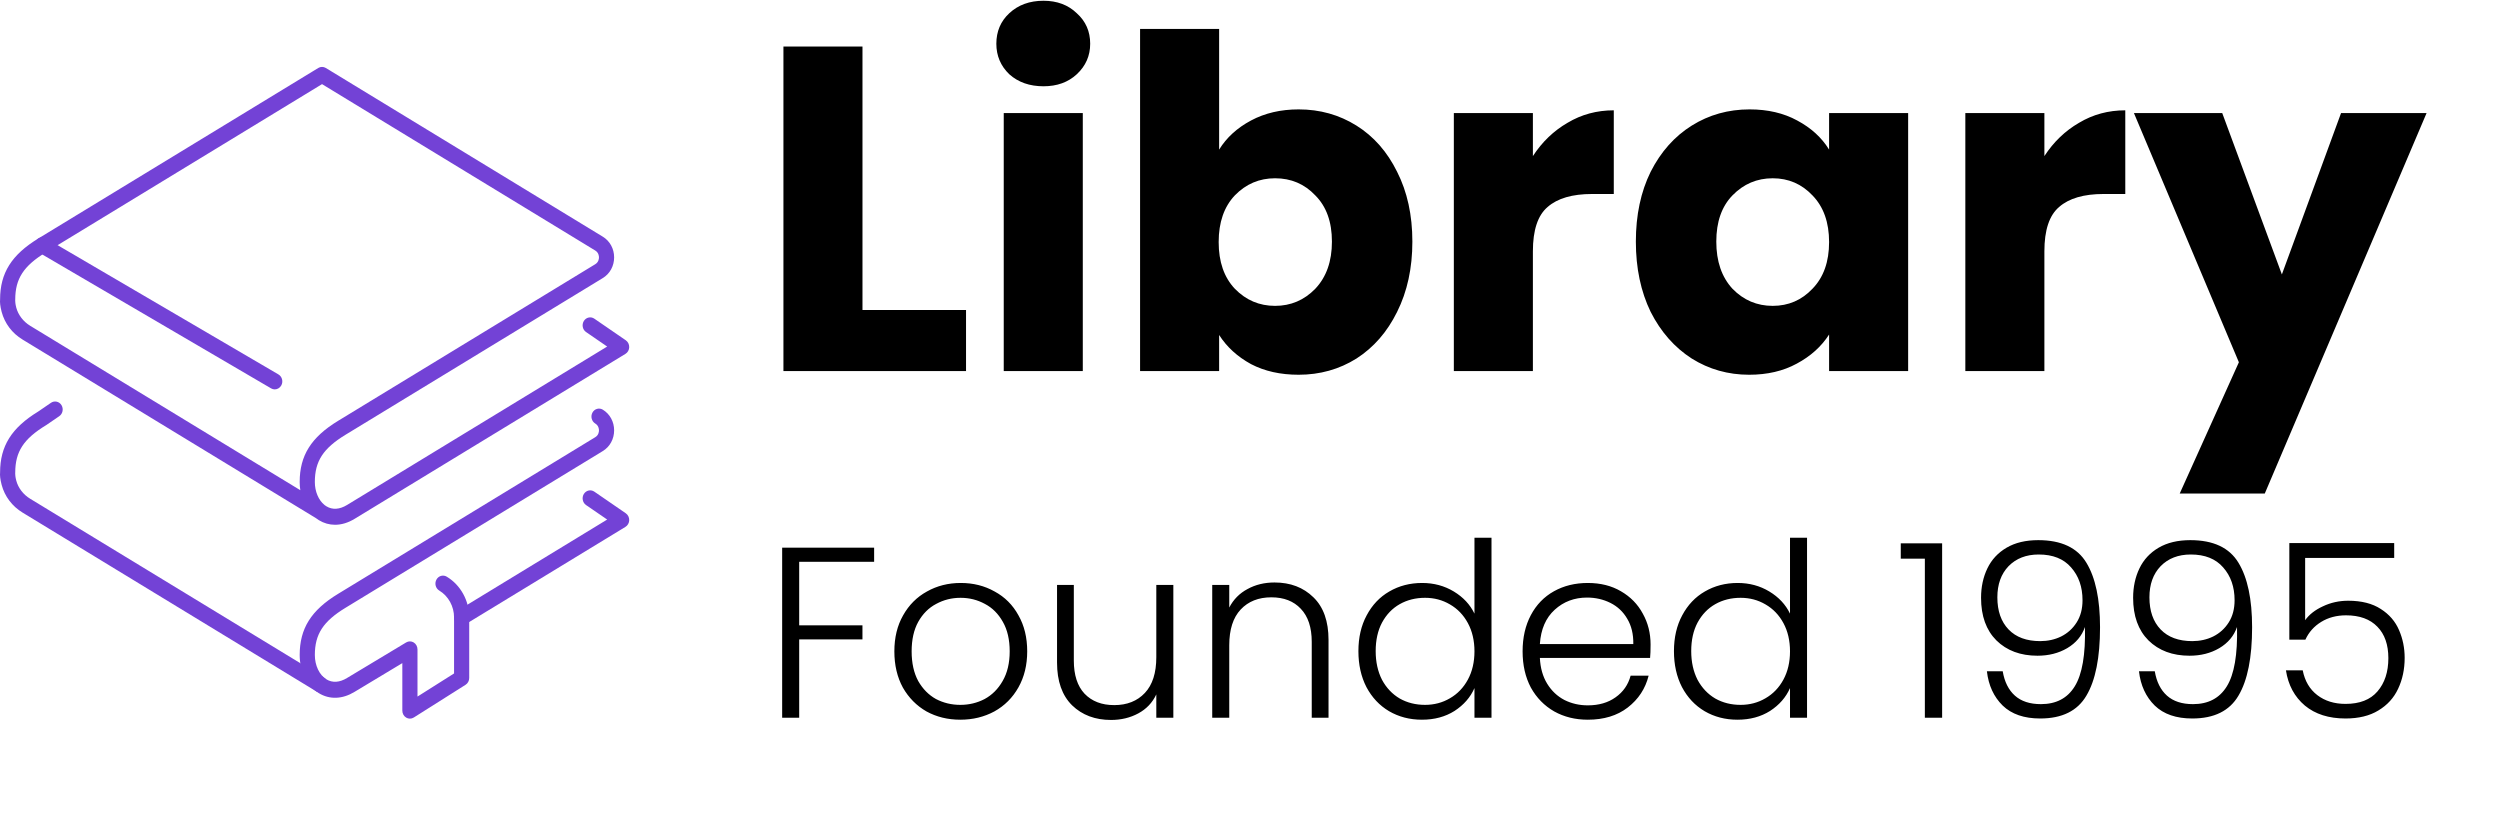
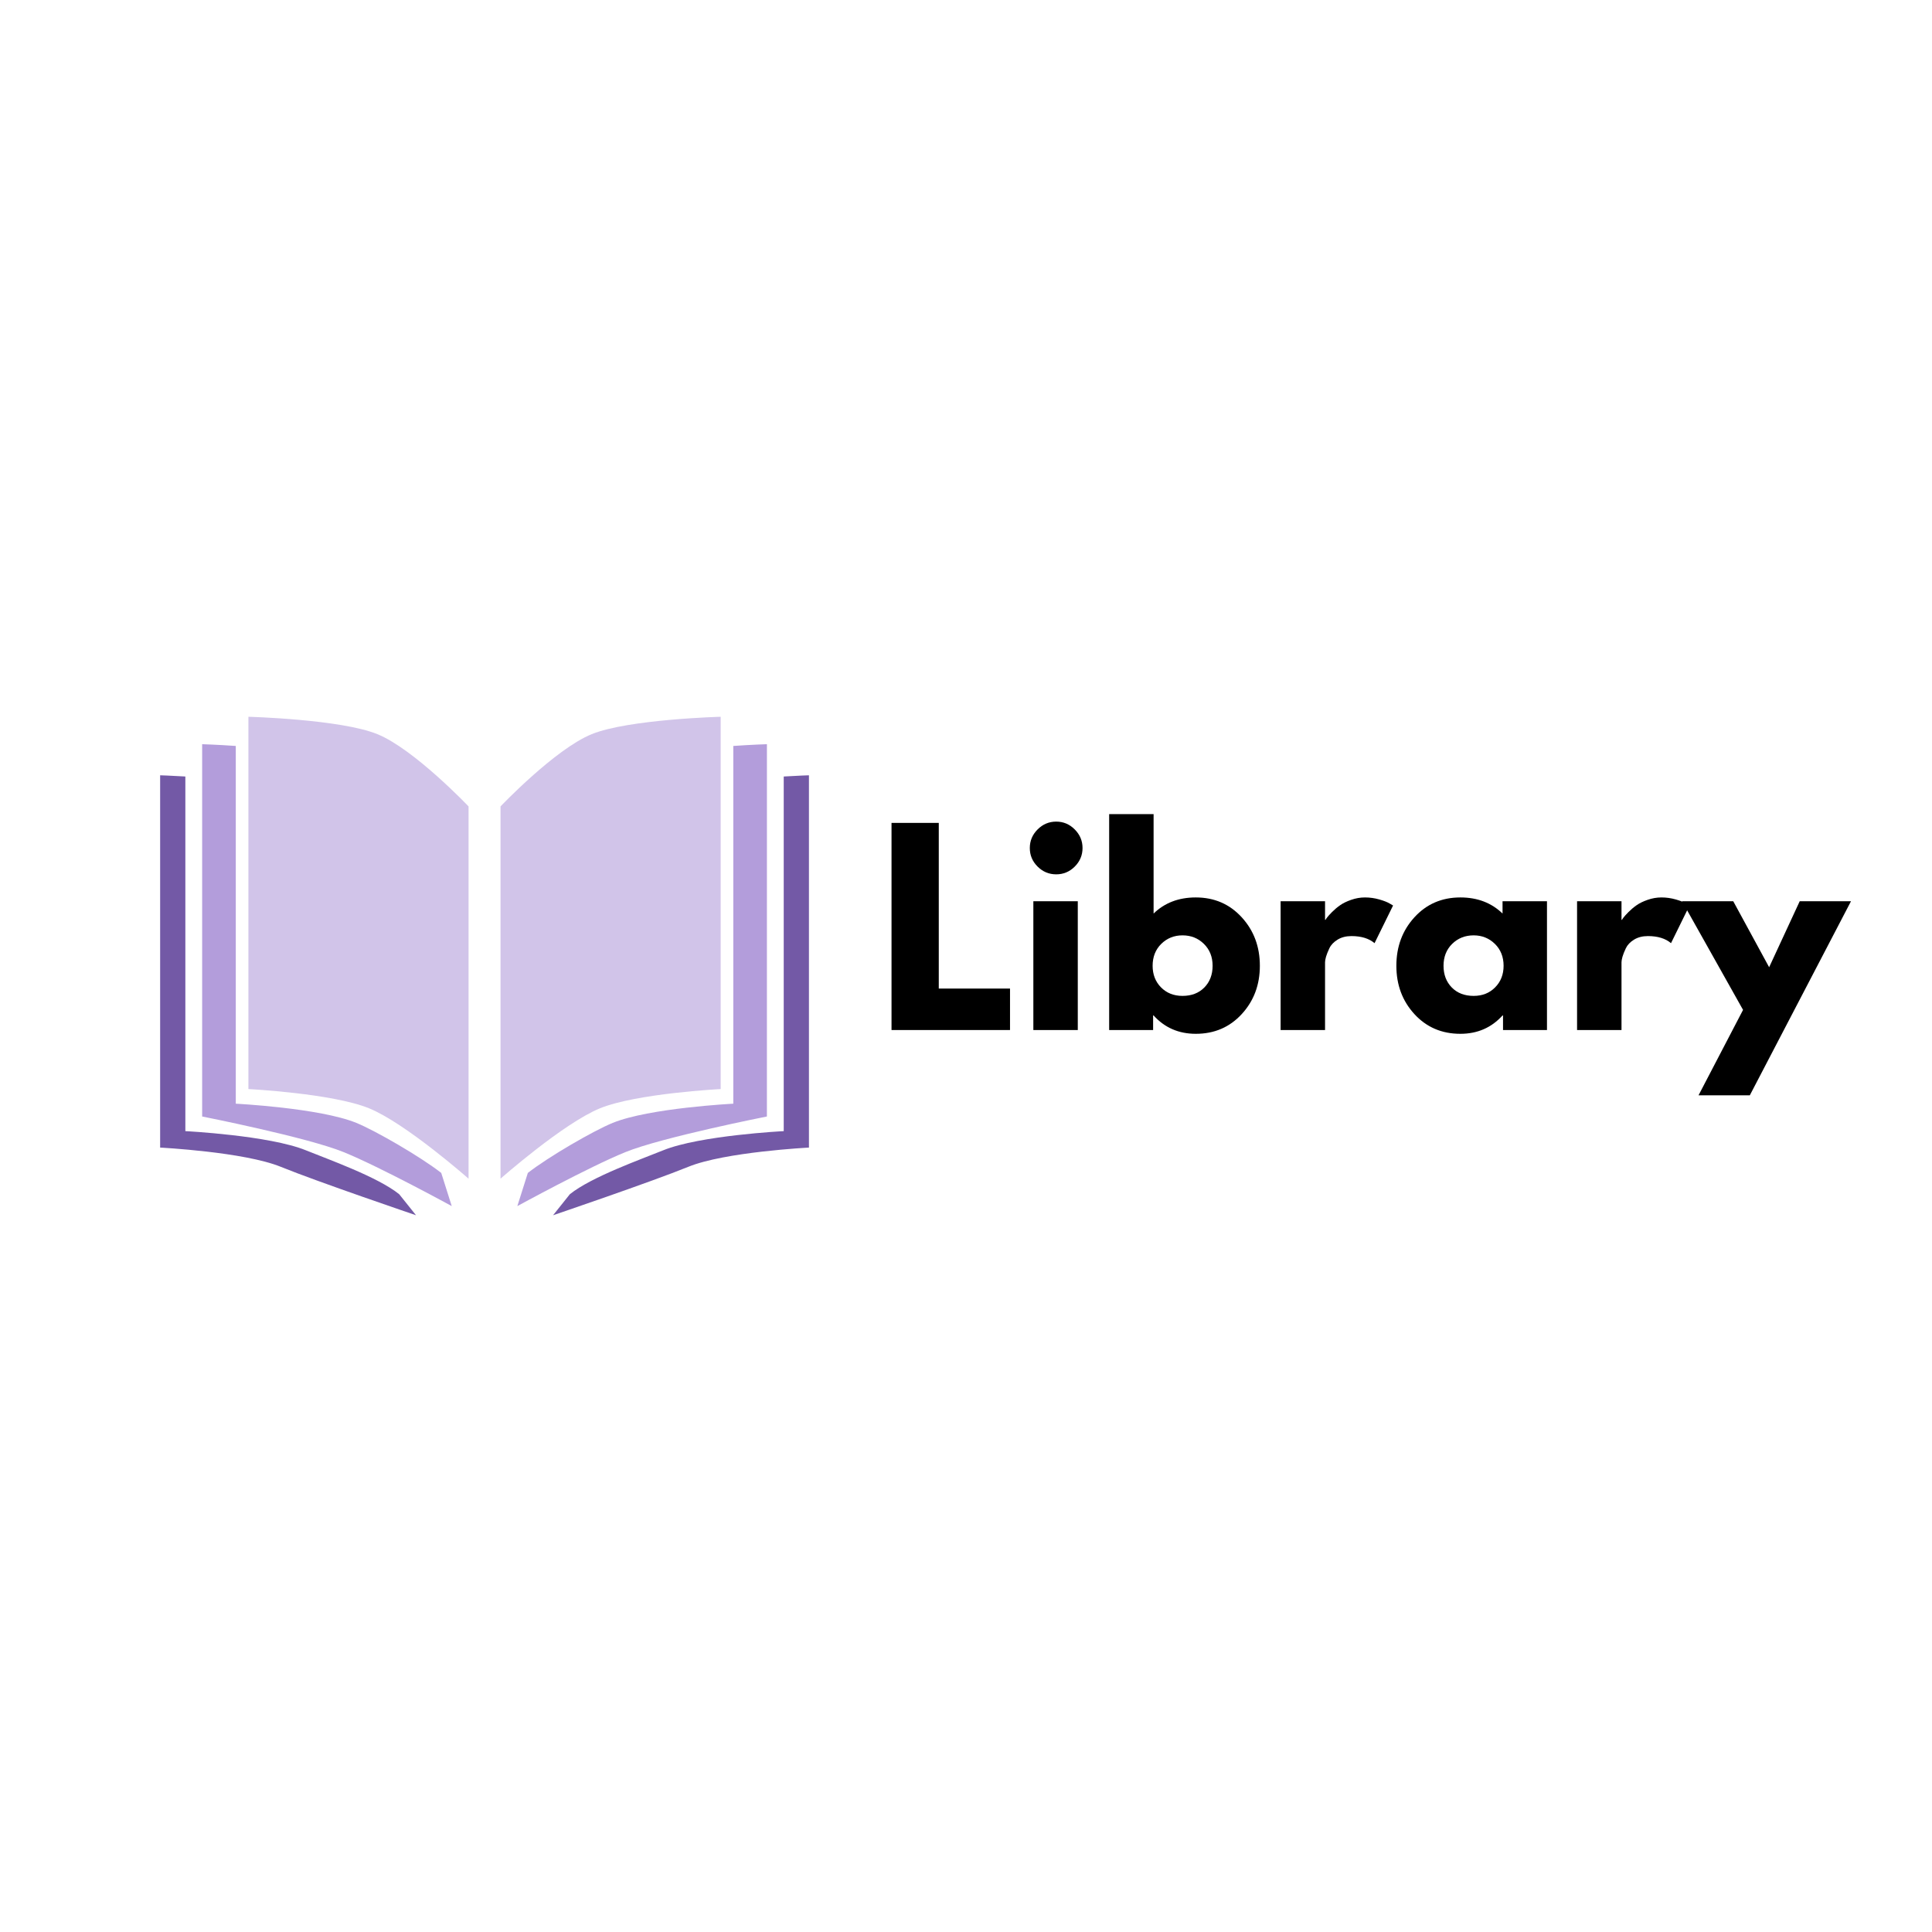
- <svg xmlns="http://www.w3.org/2000/svg" width="411" height="137" viewBox="0 0 411 137" fill="none">
-   <path d="M141.792 50.968H158.816V61H128.796V7.648H141.792V50.968ZM171.551 14.184C169.271 14.184 167.396 13.525 165.927 12.208C164.508 10.84 163.799 9.168 163.799 7.192C163.799 5.165 164.508 3.493 165.927 2.176C167.396 0.808 169.271 0.124 171.551 0.124C173.78 0.124 175.604 0.808 177.023 2.176C178.492 3.493 179.227 5.165 179.227 7.192C179.227 9.168 178.492 10.84 177.023 12.208C175.604 13.525 173.78 14.184 171.551 14.184ZM178.011 18.592V61H165.015V18.592H178.011ZM200.425 24.596C201.641 22.62 203.389 21.024 205.669 19.808C207.949 18.592 210.558 17.984 213.497 17.984C216.993 17.984 220.159 18.871 222.997 20.644C225.834 22.417 228.063 24.951 229.685 28.244C231.357 31.537 232.193 35.363 232.193 39.72C232.193 44.077 231.357 47.928 229.685 51.272C228.063 54.565 225.834 57.124 222.997 58.948C220.159 60.721 216.993 61.608 213.497 61.608C210.507 61.608 207.898 61.025 205.669 59.86C203.439 58.644 201.691 57.048 200.425 55.072V61H187.429V4.76H200.425V24.596ZM218.969 39.72C218.969 36.477 218.057 33.944 216.233 32.12C214.459 30.245 212.255 29.308 209.621 29.308C207.037 29.308 204.833 30.245 203.009 32.12C201.235 33.995 200.349 36.553 200.349 39.796C200.349 43.039 201.235 45.597 203.009 47.472C204.833 49.347 207.037 50.284 209.621 50.284C212.205 50.284 214.409 49.347 216.233 47.472C218.057 45.547 218.969 42.963 218.969 39.72ZM252.007 25.66C253.527 23.329 255.427 21.505 257.707 20.188C259.987 18.82 262.52 18.136 265.307 18.136V31.892H261.735C258.492 31.892 256.06 32.601 254.439 34.02C252.817 35.388 252.007 37.82 252.007 41.316V61H239.011V18.592H252.007V25.66ZM268.935 39.72C268.935 35.363 269.745 31.537 271.367 28.244C273.039 24.951 275.293 22.417 278.131 20.644C280.968 18.871 284.135 17.984 287.631 17.984C290.62 17.984 293.229 18.592 295.459 19.808C297.739 21.024 299.487 22.62 300.703 24.596V18.592H313.699V61H300.703V54.996C299.436 56.972 297.663 58.568 295.383 59.784C293.153 61 290.544 61.608 287.555 61.608C284.109 61.608 280.968 60.721 278.131 58.948C275.293 57.124 273.039 54.565 271.367 51.272C269.745 47.928 268.935 44.077 268.935 39.72ZM300.703 39.796C300.703 36.553 299.791 33.995 297.967 32.12C296.193 30.245 294.015 29.308 291.431 29.308C288.847 29.308 286.643 30.245 284.819 32.12C283.045 33.944 282.159 36.477 282.159 39.72C282.159 42.963 283.045 45.547 284.819 47.472C286.643 49.347 288.847 50.284 291.431 50.284C294.015 50.284 296.193 49.347 297.967 47.472C299.791 45.597 300.703 43.039 300.703 39.796ZM336.097 25.66C337.617 23.329 339.517 21.505 341.797 20.188C344.077 18.82 346.61 18.136 349.397 18.136V31.892H345.825C342.582 31.892 340.15 32.601 338.529 34.02C336.907 35.388 336.097 37.82 336.097 41.316V61H323.101V18.592H336.097V25.66ZM398.928 18.592L372.328 81.14H358.344L368.072 59.556L350.82 18.592H365.336L375.14 45.116L384.868 18.592H398.928Z" fill="black" />
-   <path d="M143.707 90.04V92.36H131.387V102.8H141.787V105.12H131.387V118H128.587V90.04H143.707ZM157.873 118.32C155.82 118.32 153.967 117.867 152.313 116.96C150.687 116.027 149.393 114.72 148.433 113.04C147.5 111.333 147.033 109.347 147.033 107.08C147.033 104.813 147.513 102.84 148.473 101.16C149.433 99.453 150.74 98.147 152.393 97.24C154.047 96.307 155.9 95.84 157.953 95.84C160.007 95.84 161.86 96.307 163.513 97.24C165.193 98.147 166.5 99.453 167.433 101.16C168.393 102.84 168.873 104.813 168.873 107.08C168.873 109.32 168.393 111.293 167.433 113C166.473 114.707 165.153 116.027 163.473 116.96C161.793 117.867 159.927 118.32 157.873 118.32ZM157.873 115.88C159.313 115.88 160.647 115.56 161.873 114.92C163.1 114.253 164.087 113.267 164.833 111.96C165.607 110.627 165.993 109 165.993 107.08C165.993 105.16 165.62 103.547 164.873 102.24C164.127 100.907 163.14 99.92 161.913 99.28C160.687 98.613 159.353 98.28 157.913 98.28C156.473 98.28 155.14 98.613 153.913 99.28C152.687 99.92 151.7 100.907 150.953 102.24C150.233 103.547 149.873 105.16 149.873 107.08C149.873 109 150.233 110.627 150.953 111.96C151.7 113.267 152.673 114.253 153.873 114.92C155.1 115.56 156.433 115.88 157.873 115.88ZM192.897 96.16V118H190.097V114.16C189.457 115.52 188.471 116.56 187.137 117.28C185.804 118 184.311 118.36 182.657 118.36C180.044 118.36 177.911 117.56 176.257 115.96C174.604 114.333 173.777 111.987 173.777 108.92V96.16H176.537V108.6C176.537 110.973 177.124 112.787 178.297 114.04C179.497 115.293 181.124 115.92 183.177 115.92C185.284 115.92 186.964 115.253 188.217 113.92C189.471 112.587 190.097 110.627 190.097 108.04V96.16H192.897ZM209.53 95.76C212.143 95.76 214.277 96.573 215.93 98.2C217.583 99.8 218.41 102.133 218.41 105.2V118H215.65V105.52C215.65 103.147 215.05 101.333 213.85 100.08C212.677 98.827 211.063 98.2 209.01 98.2C206.903 98.2 205.223 98.867 203.97 100.2C202.717 101.533 202.09 103.493 202.09 106.08V118H199.29V96.16H202.09V99.88C202.783 98.547 203.783 97.533 205.09 96.84C206.397 96.12 207.877 95.76 209.53 95.76ZM223.322 107.04C223.322 104.8 223.776 102.84 224.682 101.16C225.589 99.453 226.829 98.147 228.402 97.24C230.002 96.307 231.802 95.84 233.802 95.84C235.722 95.84 237.456 96.307 239.002 97.24C240.549 98.173 241.682 99.387 242.402 100.88V88.4H245.202V118H242.402V113.12C241.736 114.64 240.642 115.893 239.122 116.88C237.602 117.84 235.816 118.32 233.762 118.32C231.762 118.32 229.962 117.853 228.362 116.92C226.789 115.987 225.549 114.667 224.642 112.96C223.762 111.253 223.322 109.28 223.322 107.04ZM242.402 107.08C242.402 105.32 242.042 103.773 241.322 102.44C240.602 101.107 239.616 100.08 238.362 99.36C237.136 98.64 235.776 98.28 234.282 98.28C232.736 98.28 231.349 98.627 230.122 99.32C228.896 100.013 227.922 101.027 227.202 102.36C226.509 103.667 226.162 105.227 226.162 107.04C226.162 108.827 226.509 110.4 227.202 111.76C227.922 113.093 228.896 114.12 230.122 114.84C231.349 115.533 232.736 115.88 234.282 115.88C235.776 115.88 237.136 115.52 238.362 114.8C239.616 114.08 240.602 113.053 241.322 111.72C242.042 110.387 242.402 108.84 242.402 107.08ZM271.355 105.96C271.355 106.92 271.328 107.653 271.275 108.16H253.155C253.235 109.813 253.635 111.227 254.355 112.4C255.075 113.573 256.021 114.467 257.195 115.08C258.368 115.667 259.648 115.96 261.035 115.96C262.848 115.96 264.368 115.52 265.595 114.64C266.848 113.76 267.675 112.573 268.075 111.08H271.035C270.501 113.213 269.355 114.96 267.595 116.32C265.861 117.653 263.675 118.32 261.035 118.32C258.981 118.32 257.141 117.867 255.515 116.96C253.888 116.027 252.608 114.72 251.675 113.04C250.768 111.333 250.315 109.347 250.315 107.08C250.315 104.813 250.768 102.827 251.675 101.12C252.581 99.413 253.848 98.107 255.475 97.2C257.101 96.293 258.955 95.84 261.035 95.84C263.115 95.84 264.928 96.293 266.475 97.2C268.048 98.107 269.248 99.333 270.075 100.88C270.928 102.4 271.355 104.093 271.355 105.96ZM268.515 105.88C268.541 104.253 268.208 102.867 267.515 101.72C266.848 100.573 265.928 99.707 264.755 99.12C263.581 98.533 262.301 98.24 260.915 98.24C258.835 98.24 257.061 98.907 255.595 100.24C254.128 101.573 253.315 103.453 253.155 105.88H268.515ZM275.197 107.04C275.197 104.8 275.651 102.84 276.557 101.16C277.464 99.453 278.704 98.147 280.277 97.24C281.877 96.307 283.677 95.84 285.677 95.84C287.597 95.84 289.331 96.307 290.877 97.24C292.424 98.173 293.557 99.387 294.277 100.88V88.4H297.077V118H294.277V113.12C293.611 114.64 292.517 115.893 290.997 116.88C289.477 117.84 287.691 118.32 285.637 118.32C283.637 118.32 281.837 117.853 280.237 116.92C278.664 115.987 277.424 114.667 276.517 112.96C275.637 111.253 275.197 109.28 275.197 107.04ZM294.277 107.08C294.277 105.32 293.917 103.773 293.197 102.44C292.477 101.107 291.491 100.08 290.237 99.36C289.011 98.64 287.651 98.28 286.157 98.28C284.611 98.28 283.224 98.627 281.997 99.32C280.771 100.013 279.797 101.027 279.077 102.36C278.384 103.667 278.037 105.227 278.037 107.04C278.037 108.827 278.384 110.4 279.077 111.76C279.797 113.093 280.771 114.12 281.997 114.84C283.224 115.533 284.611 115.88 286.157 115.88C287.651 115.88 289.011 115.52 290.237 114.8C291.491 114.08 292.477 113.053 293.197 111.72C293.917 110.387 294.277 108.84 294.277 107.08ZM312.486 91.84V89.32H319.286V118H316.446V91.84H312.486ZM329.246 110.36C329.539 112.093 330.206 113.427 331.246 114.36C332.286 115.293 333.712 115.76 335.526 115.76C338.032 115.76 339.886 114.787 341.086 112.84C342.312 110.867 342.872 107.613 342.766 103.08C342.259 104.547 341.286 105.707 339.846 106.56C338.432 107.387 336.806 107.8 334.966 107.8C332.166 107.8 329.912 106.96 328.206 105.28C326.526 103.6 325.686 101.267 325.686 98.28C325.686 96.493 326.032 94.88 326.726 93.44C327.419 92 328.472 90.867 329.886 90.04C331.299 89.213 333.032 88.8 335.086 88.8C338.872 88.8 341.512 90.04 343.006 92.52C344.499 94.973 345.246 98.507 345.246 103.12C345.246 108.107 344.499 111.853 343.006 114.36C341.539 116.867 339.006 118.12 335.406 118.12C332.766 118.12 330.712 117.413 329.246 116C327.779 114.56 326.912 112.68 326.646 110.36H329.246ZM335.406 105.4C336.659 105.4 337.806 105.147 338.846 104.64C339.912 104.107 340.766 103.333 341.406 102.32C342.046 101.307 342.366 100.093 342.366 98.68C342.366 96.493 341.739 94.693 340.486 93.28C339.259 91.867 337.486 91.16 335.166 91.16C333.112 91.16 331.459 91.8 330.206 93.08C328.979 94.36 328.366 96.067 328.366 98.2C328.366 100.44 328.979 102.2 330.206 103.48C331.432 104.76 333.166 105.4 335.406 105.4ZM354.246 110.36C354.539 112.093 355.206 113.427 356.246 114.36C357.286 115.293 358.712 115.76 360.526 115.76C363.032 115.76 364.886 114.787 366.086 112.84C367.312 110.867 367.872 107.613 367.766 103.08C367.259 104.547 366.286 105.707 364.846 106.56C363.432 107.387 361.806 107.8 359.966 107.8C357.166 107.8 354.912 106.96 353.206 105.28C351.526 103.6 350.686 101.267 350.686 98.28C350.686 96.493 351.032 94.88 351.726 93.44C352.419 92 353.472 90.867 354.886 90.04C356.299 89.213 358.032 88.8 360.086 88.8C363.872 88.8 366.512 90.04 368.006 92.52C369.499 94.973 370.246 98.507 370.246 103.12C370.246 108.107 369.499 111.853 368.006 114.36C366.539 116.867 364.006 118.12 360.406 118.12C357.766 118.12 355.712 117.413 354.246 116C352.779 114.56 351.912 112.68 351.646 110.36H354.246ZM360.406 105.4C361.659 105.4 362.806 105.147 363.846 104.64C364.912 104.107 365.766 103.333 366.406 102.32C367.046 101.307 367.366 100.093 367.366 98.68C367.366 96.493 366.739 94.693 365.486 93.28C364.259 91.867 362.486 91.16 360.166 91.16C358.112 91.16 356.459 91.8 355.206 93.08C353.979 94.36 353.366 96.067 353.366 98.2C353.366 100.44 353.979 102.2 355.206 103.48C356.432 104.76 358.166 105.4 360.406 105.4ZM393.606 91.72H378.966V101.96C379.632 101.027 380.606 100.267 381.886 99.68C383.166 99.067 384.552 98.76 386.046 98.76C388.232 98.76 390.019 99.213 391.406 100.12C392.792 101 393.792 102.16 394.406 103.6C395.019 105.013 395.326 106.533 395.326 108.16C395.326 110.027 394.966 111.72 394.246 113.24C393.552 114.733 392.472 115.92 391.006 116.8C389.566 117.68 387.766 118.12 385.606 118.12C382.859 118.12 380.632 117.413 378.926 116C377.219 114.56 376.179 112.627 375.806 110.2H378.566C378.912 111.96 379.712 113.32 380.966 114.28C382.219 115.24 383.766 115.72 385.606 115.72C387.926 115.72 389.672 115.04 390.846 113.68C392.046 112.293 392.646 110.467 392.646 108.2C392.646 105.987 392.046 104.267 390.846 103.04C389.646 101.787 387.926 101.16 385.686 101.16C384.139 101.16 382.779 101.52 381.606 102.24C380.432 102.96 379.566 103.933 379.006 105.16H376.366V89.28H393.606V91.72Z" fill="black" />
-   <path d="M2.482 49.477C2.471 49.547 2.455 49.621 2.432 49.691C2.455 49.621 2.471 49.547 2.482 49.477ZM2.498 49.391C2.498 49.52 2.514 49.961 2.67 50.562C2.99 51.77 3.822 52.863 4.955 53.555L49.373 80.59C49.299 80.152 49.268 79.703 49.268 79.242C49.268 74.891 51.151 71.887 55.572 69.191L97.854 43.441C98.412 43.102 98.471 42.539 98.471 42.312C98.471 42.086 98.412 41.523 97.854 41.184L52.943 13.832L7.561 41.469C3.873 43.715 2.506 45.824 2.506 49.246C2.506 49.293 2.502 49.344 2.498 49.391ZM55.08 86.273C54.151 86.273 53.252 86.023 52.42 85.516C52.252 85.41 52.092 85.305 51.936 85.18L3.709 55.824C1.99 54.785 0.772 53.16 0.268 51.266C0.022 50.316 -0.029 49.672 0.014 49.234C0.018 44.887 1.9 41.887 6.318 39.195L52.322 11.176C52.705 10.941 53.178 10.941 53.565 11.176L99.1 38.91C100.268 39.621 100.963 40.895 100.963 42.312C100.963 43.73 100.268 45.008 99.1 45.715L56.818 71.465C53.127 73.715 51.76 75.82 51.76 79.242C51.76 80.797 52.365 82.227 53.338 83.008C53.358 83.027 53.385 83.043 53.404 83.062C53.49 83.125 53.576 83.184 53.666 83.238C54.654 83.844 55.826 83.766 57.053 83.019L99.818 56.973L96.346 54.586C95.772 54.195 95.611 53.379 95.983 52.77C96.361 52.164 97.131 51.992 97.709 52.391L102.877 55.941C103.24 56.191 103.455 56.621 103.443 57.078C103.432 57.535 103.197 57.953 102.818 58.18L58.303 85.293C57.229 85.949 56.135 86.273 55.08 86.273Z" fill="#7342d6" />
-   <path d="M75.893 102.816C75.463 102.816 75.045 102.582 74.815 102.16C74.471 101.535 74.674 100.73 75.272 100.367L99.819 85.414L96.346 83.031C95.772 82.633 95.612 81.82 95.983 81.211C96.362 80.602 97.131 80.43 97.709 80.828L102.877 84.383C103.24 84.633 103.455 85.062 103.443 85.519C103.432 85.977 103.197 86.391 102.818 86.621L76.514 102.641C76.319 102.766 76.104 102.816 75.893 102.816Z" fill="#7342d6" />
-   <path d="M2.482 77.922C2.471 77.992 2.455 78.062 2.432 78.129C2.455 78.062 2.471 77.992 2.482 77.922ZM52.627 113.844C52.412 113.844 52.197 113.785 52.002 113.668L3.709 84.269C1.99 83.223 0.772 81.602 0.268 79.703C0.022 78.758 -0.029 78.117 0.014 77.676C0.018 73.336 1.893 70.336 6.287 67.652L8.381 66.219C8.959 65.824 9.732 65.996 10.107 66.602C10.479 67.215 10.318 68.027 9.74 68.422L7.619 69.875C7.6 69.887 7.58 69.898 7.561 69.91C3.873 72.156 2.506 74.266 2.506 77.687C2.506 77.734 2.502 77.781 2.498 77.832C2.498 77.957 2.514 78.406 2.67 79C2.99 80.215 3.822 81.305 4.955 81.992L53.252 111.391C53.846 111.754 54.049 112.559 53.701 113.184C53.475 113.609 53.053 113.844 52.627 113.844Z" fill="#7342d6" />
-   <path d="M67.389 118.145C67.178 118.145 66.963 118.086 66.775 117.973C66.385 117.742 66.143 117.305 66.143 116.832V109.016L58.295 113.738C56.287 114.961 54.197 115.039 52.42 113.957C50.478 112.77 49.268 110.367 49.268 107.688C49.268 103.328 51.15 100.324 55.572 97.633L97.853 71.879C98.412 71.543 98.471 70.981 98.471 70.754C98.471 70.523 98.412 69.965 97.853 69.625C97.26 69.262 97.057 68.457 97.4 67.828C97.74 67.203 98.506 66.988 99.1 67.348C100.268 68.059 100.963 69.332 100.963 70.754C100.963 72.172 100.268 73.445 99.1 74.156L56.818 99.91C53.127 102.152 51.76 104.262 51.76 107.688C51.76 109.406 52.506 110.977 53.666 111.684C54.654 112.285 55.826 112.211 57.053 111.461L66.772 105.617C67.158 105.383 67.631 105.387 68.014 105.621C68.397 105.855 68.635 106.293 68.635 106.758V114.516L74.647 110.715V101.504C74.647 99.684 73.713 97.988 72.213 97.086C71.611 96.723 71.408 95.922 71.748 95.293C72.088 94.66 72.85 94.445 73.443 94.805C75.721 96.172 77.139 98.742 77.139 101.504V111.461C77.139 111.926 76.908 112.352 76.529 112.586L68.029 117.957C67.83 118.082 67.607 118.145 67.389 118.145Z" fill="#7342d6" />
-   <path d="M45.166 64.016C44.963 64.016 44.756 63.961 44.565 63.848L6.338 41.48C5.736 41.129 5.518 40.328 5.854 39.695C6.182 39.059 6.939 38.828 7.545 39.18L45.768 61.551C46.373 61.902 46.592 62.703 46.256 63.34C46.029 63.77 45.603 64.016 45.166 64.016Z" fill="#7342d6" />
+ <svg xmlns="http://www.w3.org/2000/svg" width="500" zoomAndPan="magnify" viewBox="0 0 375 375" height="500" preserveAspectRatio="xMidYMid meet" version="1.0">
+   <defs>
+     <g />
+     <clipPath id="7b97fab9c3">
+       <path d="M 97 139.121 L 140 139.121 L 140 229 L 97 229 Z M 97 139.121 " clip-rule="nonzero" />
+     </clipPath>
+     <clipPath id="eb43216b17">
+       <path d="M 107 150 L 157.047 150 L 157.047 235.871 L 107 235.871 Z M 107 150 " clip-rule="nonzero" />
+     </clipPath>
+     <clipPath id="686b64ee64">
+       <path d="M 48 139.121 L 91 139.121 L 91 229 L 48 229 Z M 48 139.121 " clip-rule="nonzero" />
+     </clipPath>
+     <clipPath id="8ded61300c">
+       <path d="M 31.047 150 L 81 150 L 81 235.871 L 31.047 235.871 Z M 31.047 150 " clip-rule="nonzero" />
+     </clipPath>
+   </defs>
+   <g clip-path="url(#7b97fab9c3)">
+     <path fill="#d1c4e9" d="M 97.152 156.523 C 97.152 156.523 107.727 145.398 114.848 142.5 C 121.969 139.602 139.883 139.125 139.883 139.125 L 139.883 211.387 C 139.883 211.387 123.602 212.215 116.477 215.113 C 109.355 218.012 97.152 228.781 97.152 228.781 Z M 97.152 156.523 " fill-opacity="1" fill-rule="nonzero" />
+   </g>
+   <path fill="#b39ddb" d="M 148.859 144.449 C 148.859 144.449 146.098 144.527 142.332 144.789 L 142.332 214.227 C 142.332 214.227 126.047 215.051 118.926 217.953 C 115.219 219.461 106.477 224.52 102.453 227.664 L 100.414 234.105 C 100.414 234.105 114.25 226.531 121.371 223.633 C 128.496 220.734 148.855 216.711 148.855 216.711 Z M 148.859 144.449 " fill-opacity="1" fill-rule="nonzero" />
+   <g clip-path="url(#eb43216b17)">
+     <path fill="#7359a6" d="M 157.016 150.484 C 157.016 150.484 155.016 150.543 152.121 150.719 L 152.121 219.551 C 152.121 219.551 135.836 220.379 128.715 223.277 C 124.484 225 114.805 228.426 110.609 231.797 L 107.348 235.879 C 107.348 235.879 126.488 229.375 133.609 226.473 C 140.73 223.574 157.016 222.746 157.016 222.746 Z M 157.016 150.484 " fill-opacity="1" fill-rule="nonzero" />
+   </g>
+   <g clip-path="url(#686b64ee64)">
+     <path fill="#d1c4e9" d="M 90.945 156.523 C 90.945 156.523 80.371 145.398 73.25 142.5 C 66.129 139.602 48.215 139.125 48.215 139.125 L 48.215 211.387 C 48.215 211.387 64.496 212.215 71.617 215.113 C 78.742 218.012 90.945 228.781 90.945 228.781 Z M 90.945 156.523 " fill-opacity="1" fill-rule="nonzero" />
+   </g>
+   <path fill="#b39ddb" d="M 39.238 144.449 C 39.238 144.449 41.996 144.527 45.766 144.789 L 45.766 214.227 C 45.766 214.227 62.047 215.051 69.172 217.953 C 72.879 219.461 81.621 224.52 85.645 227.664 L 87.684 234.105 C 87.684 234.105 73.844 226.531 66.723 223.633 C 59.602 220.734 39.238 216.711 39.238 216.711 Z M 39.238 144.449 " fill-opacity="1" fill-rule="nonzero" />
+   <g clip-path="url(#8ded61300c)">
+     <path fill="#7359a6" d="M 31.082 150.484 C 31.082 150.484 33.078 150.543 35.977 150.719 L 35.977 219.551 C 35.977 219.551 52.262 220.379 59.383 223.277 C 63.613 225 73.293 228.426 77.484 231.797 L 80.75 235.879 C 80.75 235.879 61.609 229.375 54.488 226.473 C 47.367 223.578 31.082 222.746 31.082 222.746 Z M 31.082 150.484 " fill-opacity="1" fill-rule="nonzero" />
+   </g>
+   <g fill="#000000" fill-opacity="1">
+     <g transform="translate(170.1223, 199.927)">
+       <g>
+         <path d="M 12.094 -40.203 L 12.094 -8.047 L 25.922 -8.047 L 25.922 0 L 2.922 0 L 2.922 -40.203 Z M 12.094 -40.203 " />
+       </g>
+     </g>
+   </g>
+   <g fill="#000000" fill-opacity="1">
+     <g transform="translate(197.6511, 199.927)">
+       <g>
+         <path d="M 3.75 -38.938 C 4.758 -39.945 5.961 -40.453 7.359 -40.453 C 8.754 -40.453 9.953 -39.945 10.953 -38.938 C 11.961 -37.926 12.469 -36.723 12.469 -35.328 C 12.469 -33.93 11.961 -32.727 10.953 -31.719 C 9.953 -30.719 8.754 -30.219 7.359 -30.219 C 5.961 -30.219 4.758 -30.719 3.75 -31.719 C 2.738 -32.727 2.234 -33.93 2.234 -35.328 C 2.234 -36.723 2.738 -37.926 3.75 -38.938 Z M 2.922 -25 L 2.922 0 L 11.547 0 L 11.547 -25 Z M 2.922 -25 " />
+       </g>
+     </g>
+   </g>
+   <g fill="#000000" fill-opacity="1">
+     <g transform="translate(212.3656, 199.927)">
+       <g>
+         <path d="M 28.656 -21.875 C 31 -19.312 32.172 -16.176 32.172 -12.469 C 32.172 -8.77 31 -5.645 28.656 -3.094 C 26.312 -0.539 23.336 0.734 19.734 0.734 C 16.422 0.734 13.691 -0.453 11.547 -2.828 L 11.453 -2.828 L 11.453 0 L 2.922 0 L 2.922 -41.906 L 11.547 -41.906 L 11.547 -22.609 C 13.691 -24.691 16.422 -25.734 19.734 -25.734 C 23.336 -25.734 26.312 -24.445 28.656 -21.875 Z M 21.391 -8.25 C 22.461 -9.344 23 -10.75 23 -12.469 C 23 -14.195 22.438 -15.613 21.312 -16.719 C 20.195 -17.82 18.812 -18.375 17.156 -18.375 C 15.531 -18.375 14.156 -17.82 13.031 -16.719 C 11.914 -15.613 11.359 -14.195 11.359 -12.469 C 11.359 -10.781 11.898 -9.383 12.984 -8.281 C 14.078 -7.176 15.469 -6.625 17.156 -6.625 C 18.906 -6.625 20.316 -7.164 21.391 -8.25 Z M 21.391 -8.25 " />
+       </g>
+     </g>
+   </g>
+   <g fill="#000000" fill-opacity="1">
+     <g transform="translate(245.6437, 199.927)">
+       <g>
+         <path d="M 2.922 0 L 2.922 -25 L 11.547 -25 L 11.547 -21.391 L 11.641 -21.391 C 11.711 -21.523 11.82 -21.688 11.969 -21.875 C 12.113 -22.07 12.426 -22.414 12.906 -22.906 C 13.395 -23.395 13.914 -23.832 14.469 -24.219 C 15.02 -24.613 15.734 -24.961 16.609 -25.266 C 17.492 -25.578 18.391 -25.734 19.297 -25.734 C 20.242 -25.734 21.172 -25.602 22.078 -25.344 C 22.984 -25.082 23.648 -24.82 24.078 -24.562 L 24.75 -24.172 L 21.156 -16.859 C 20.082 -17.773 18.586 -18.234 16.672 -18.234 C 15.629 -18.234 14.734 -18.004 13.984 -17.547 C 13.234 -17.086 12.703 -16.531 12.391 -15.875 C 12.086 -15.227 11.867 -14.676 11.734 -14.219 C 11.609 -13.77 11.547 -13.414 11.547 -13.156 L 11.547 0 Z M 2.922 0 " />
+       </g>
+     </g>
+   </g>
+   <g fill="#000000" fill-opacity="1">
+     <g transform="translate(269.908, 199.927)">
+       <g>
+         <path d="M 4.625 -3.094 C 2.289 -5.645 1.125 -8.77 1.125 -12.469 C 1.125 -16.176 2.289 -19.312 4.625 -21.875 C 6.969 -24.445 9.941 -25.734 13.547 -25.734 C 16.859 -25.734 19.586 -24.691 21.734 -22.609 L 21.734 -25 L 30.359 -25 L 30.359 0 L 21.828 0 L 21.828 -2.828 L 21.734 -2.828 C 19.586 -0.453 16.859 0.734 13.547 0.734 C 9.941 0.734 6.969 -0.539 4.625 -3.094 Z M 11.953 -16.719 C 10.836 -15.613 10.281 -14.195 10.281 -12.469 C 10.281 -10.75 10.816 -9.344 11.891 -8.25 C 12.961 -7.164 14.375 -6.625 16.125 -6.625 C 17.82 -6.625 19.211 -7.176 20.297 -8.281 C 21.391 -9.383 21.938 -10.781 21.938 -12.469 C 21.938 -14.195 21.375 -15.613 20.25 -16.719 C 19.125 -17.82 17.75 -18.375 16.125 -18.375 C 14.469 -18.375 13.078 -17.82 11.953 -16.719 Z M 11.953 -16.719 " />
+       </g>
+     </g>
+   </g>
+   <g fill="#000000" fill-opacity="1">
+     <g transform="translate(303.1861, 199.927)">
+       <g>
+         <path d="M 2.922 0 L 2.922 -25 L 11.547 -25 L 11.547 -21.391 L 11.641 -21.391 C 11.711 -21.523 11.82 -21.688 11.969 -21.875 C 12.113 -22.07 12.426 -22.414 12.906 -22.906 C 13.395 -23.395 13.914 -23.832 14.469 -24.219 C 15.02 -24.613 15.734 -24.961 16.609 -25.266 C 17.492 -25.578 18.391 -25.734 19.297 -25.734 C 20.242 -25.734 21.172 -25.602 22.078 -25.344 C 22.984 -25.082 23.648 -24.82 24.078 -24.562 L 24.75 -24.172 L 21.156 -16.859 C 20.082 -17.773 18.586 -18.234 16.672 -18.234 C 15.629 -18.234 14.734 -18.004 13.984 -17.547 C 13.234 -17.086 12.703 -16.531 12.391 -15.875 C 12.086 -15.227 11.867 -14.676 11.734 -14.219 C 11.609 -13.77 11.547 -13.414 11.547 -13.156 L 11.547 0 Z M 2.922 0 " />
+       </g>
+     </g>
+   </g>
+   <g fill="#000000" fill-opacity="1">
+     <g transform="translate(327.4504, 199.927)">
+       <g>
+         <path d="M 21.875 -25 L 31.828 -25 L 12.188 12.672 L 2.234 12.672 L 10.875 -3.906 L -0.969 -25 L 8.969 -25 L 15.938 -12.188 Z M 21.875 -25 " />
+       </g>
+     </g>
+   </g>
</svg>
